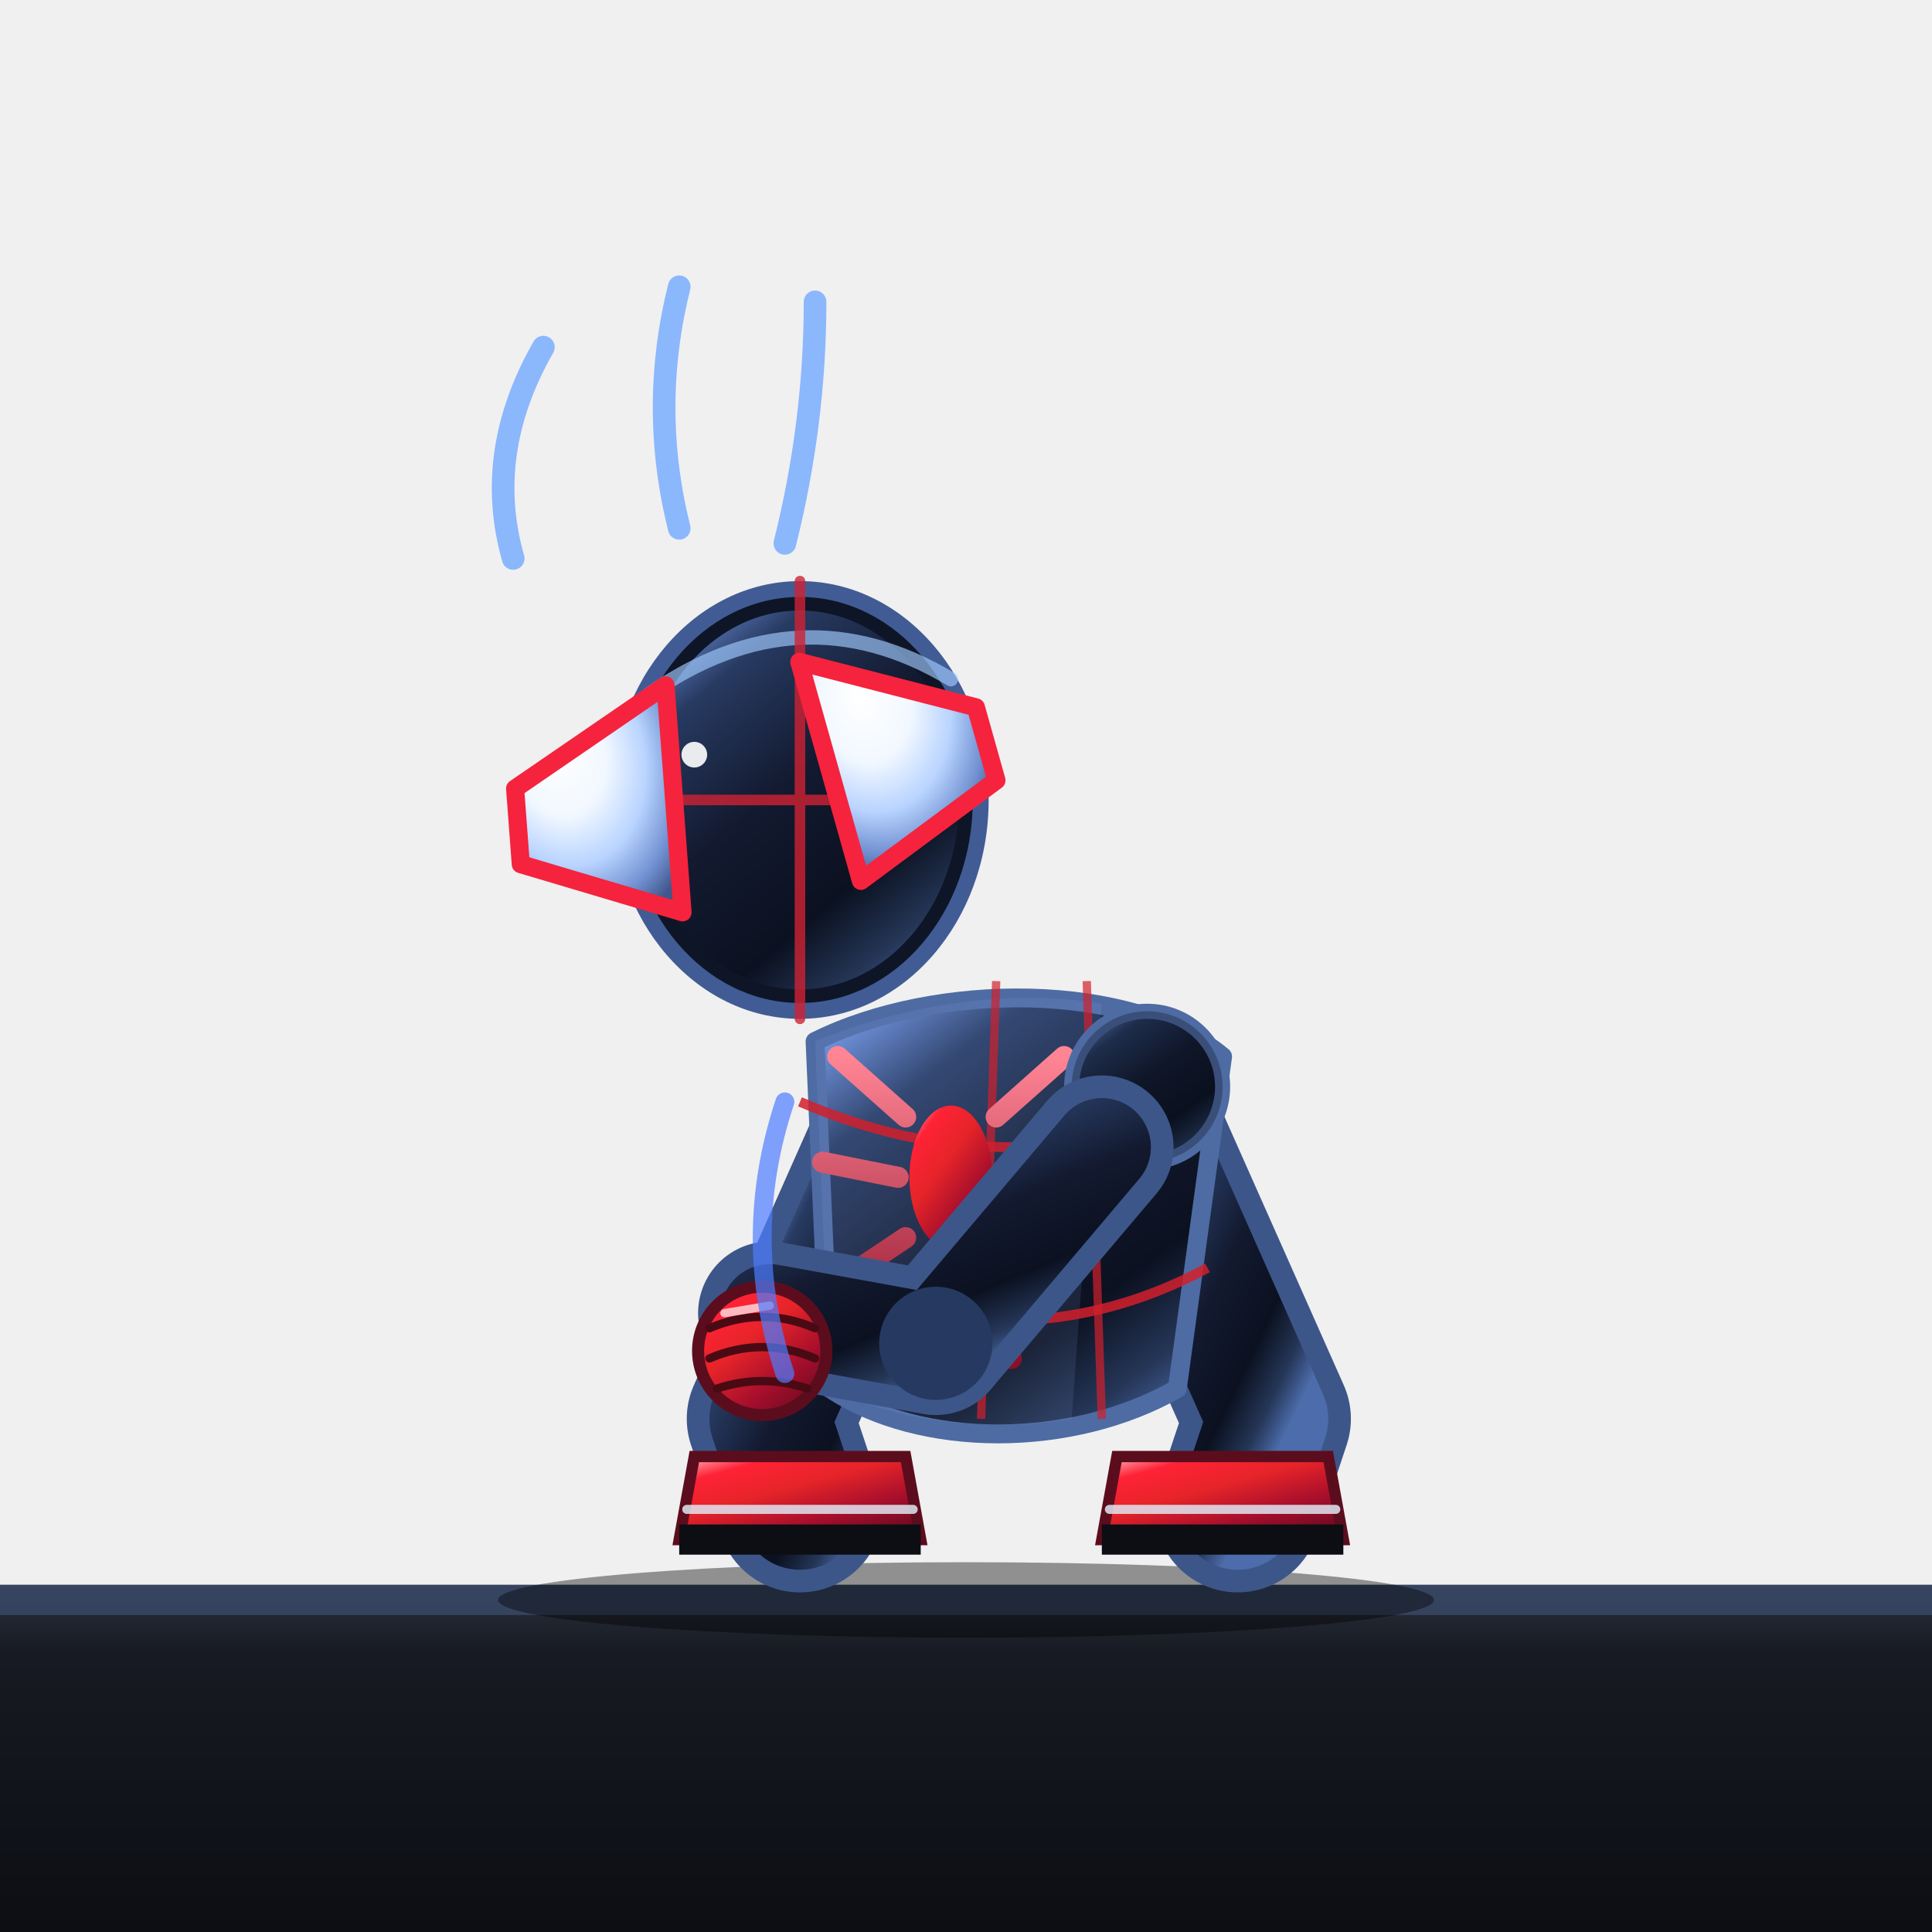
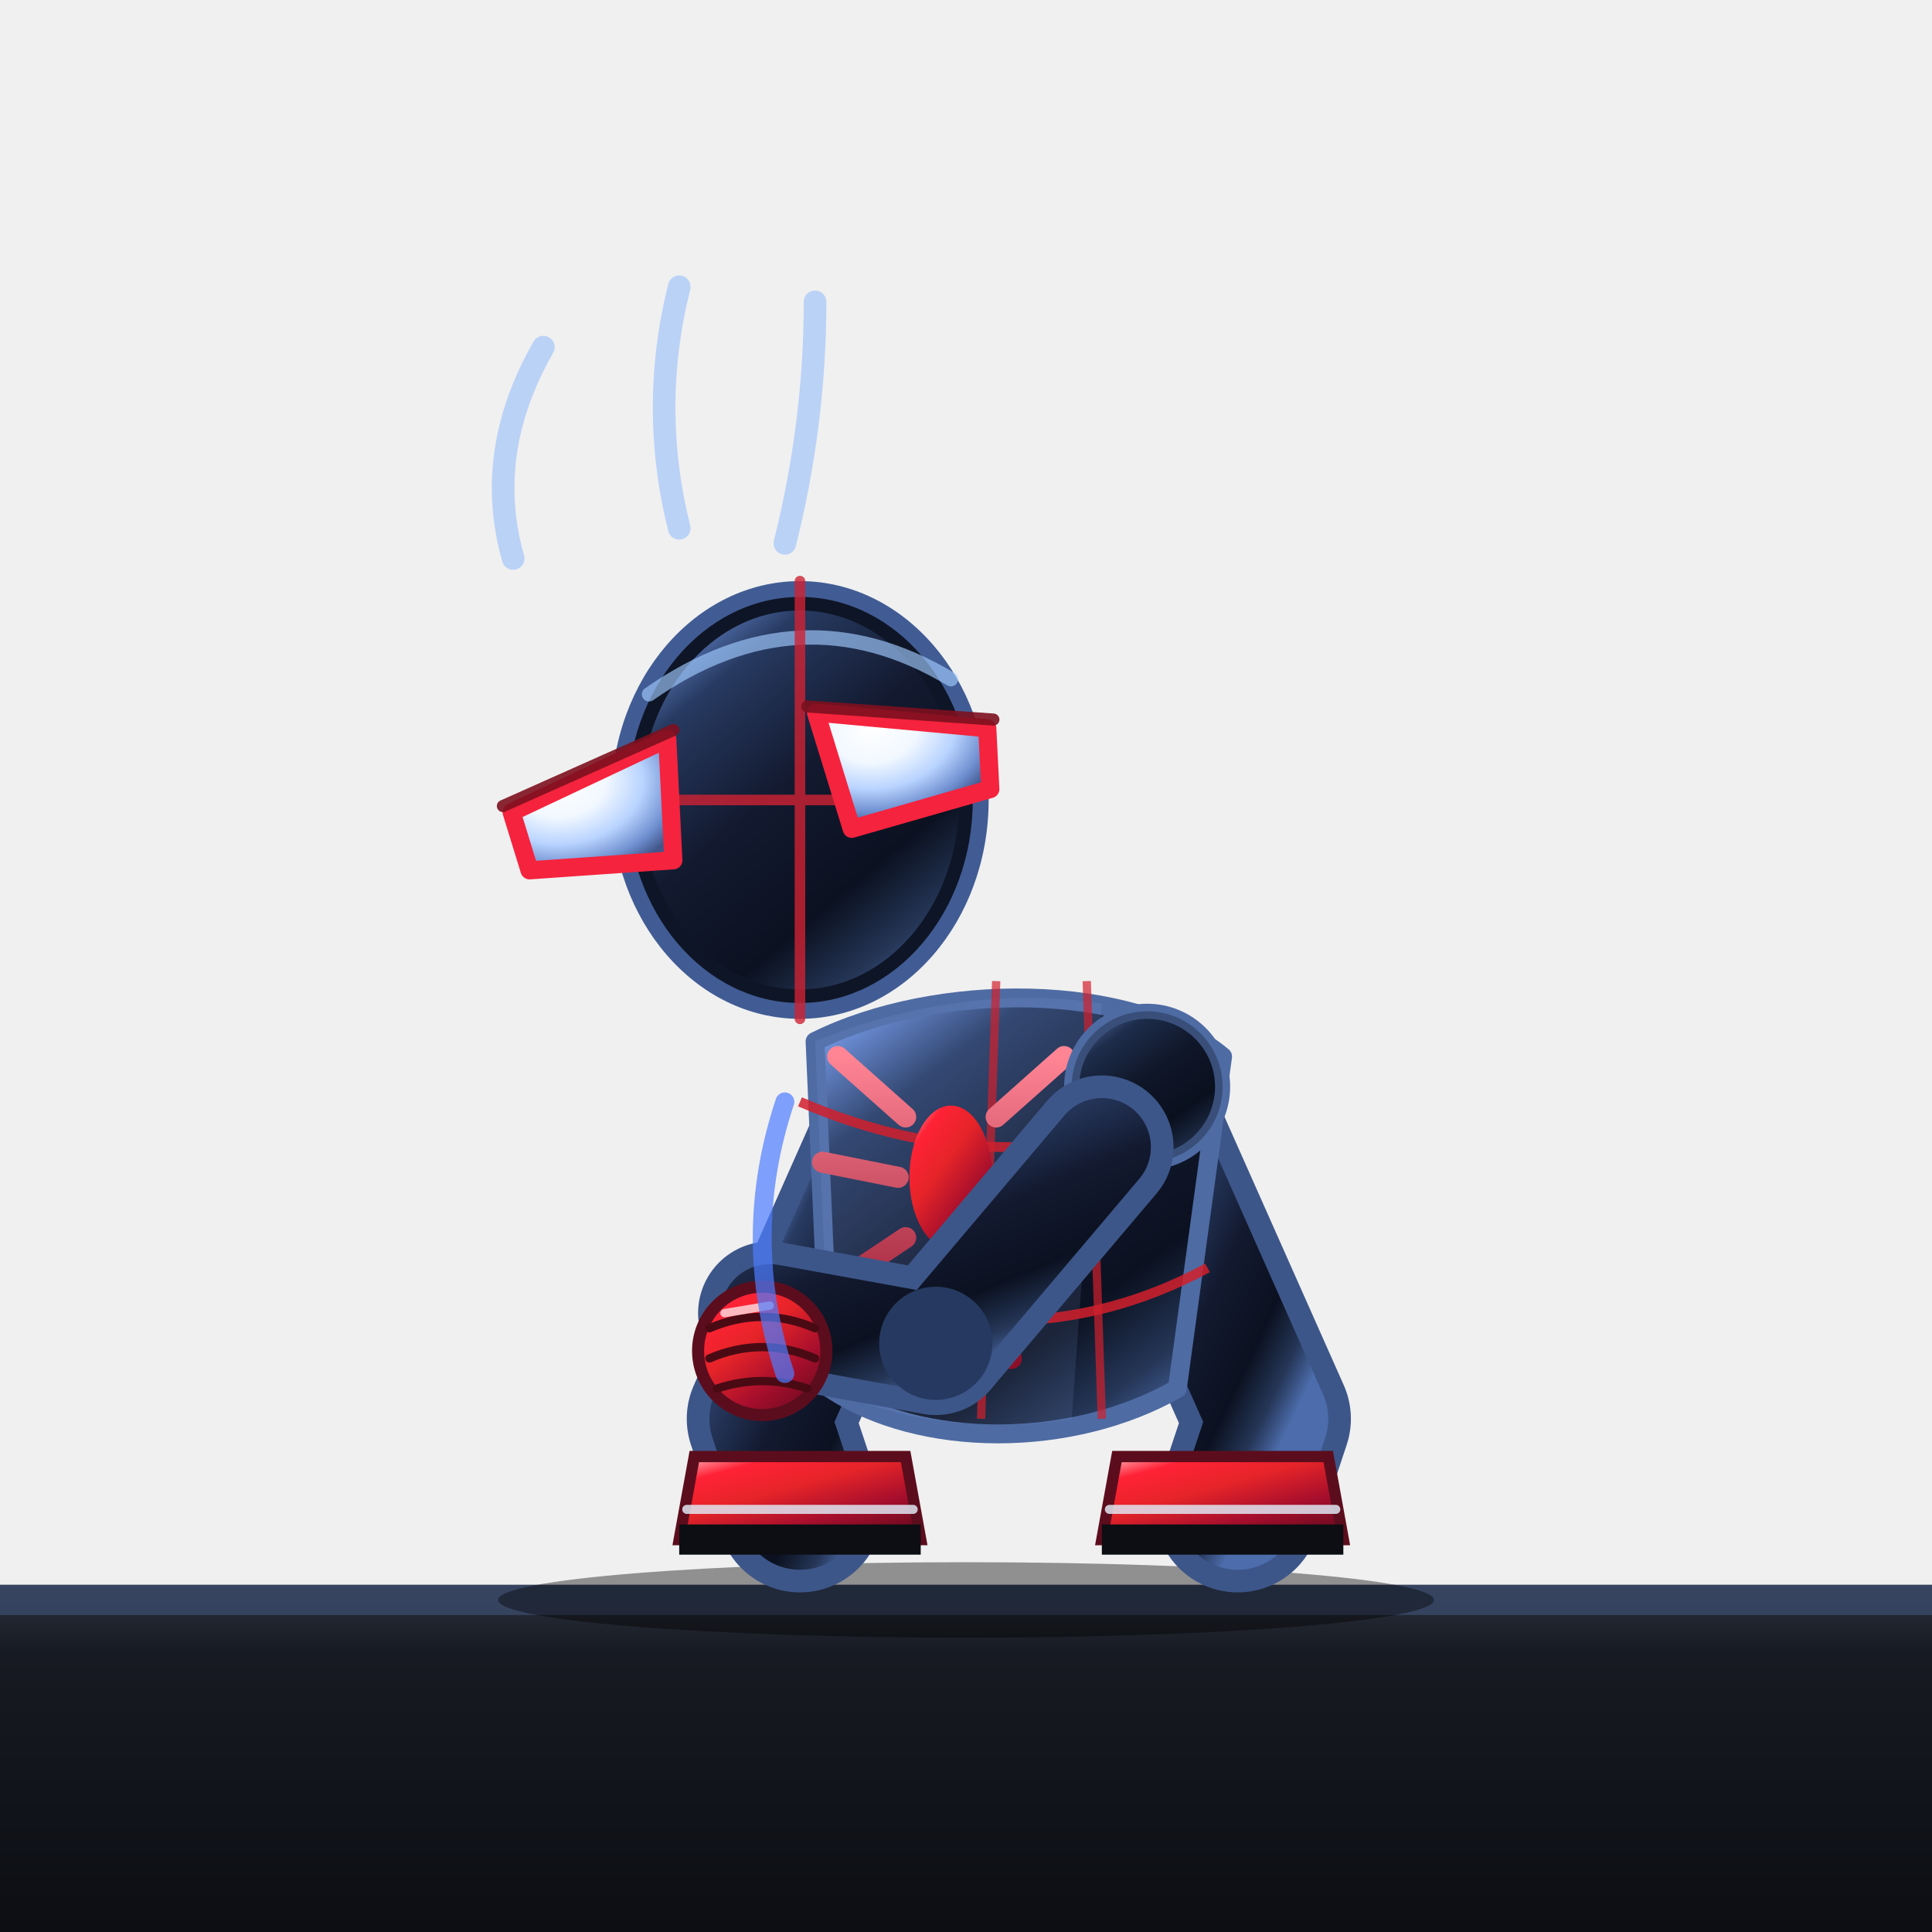
<svg xmlns="http://www.w3.org/2000/svg" width="256" height="256" viewBox="0 0 256 256" role="img" aria-labelledby="t4 d4">
  <defs>
    <linearGradient id="suit" x1="0.15" y1="0" x2="0.85" y2="1" color-interpolation="linearRGB">
      <stop offset="0" stop-color="#6f93e0" />
      <stop offset="0.18" stop-color="#273a61" />
      <stop offset="0.45" stop-color="#131a30" />
      <stop offset="0.72" stop-color="#0b1120" />
      <stop offset="0.88" stop-color="#253657" />
      <stop offset="1" stop-color="#4c6cab" />
    </linearGradient>
    <linearGradient id="red" x1="0" y1="0" x2="0.8" y2="1" color-interpolation="linearRGB">
      <stop offset="0" stop-color="#ffc6cd" />
      <stop offset="0.2" stop-color="#ff2236" />
      <stop offset="0.45" stop-color="#e62429" />
      <stop offset="0.75" stop-color="#a50e2c" />
      <stop offset="1" stop-color="#6d0a20" />
    </linearGradient>
    <linearGradient id="redD" x1="0" y1="0" x2="0" y2="1" color-interpolation="linearRGB">
      <stop offset="0" stop-color="#ff8595" />
      <stop offset="1" stop-color="#8d0f28" />
    </linearGradient>
    <radialGradient id="lens" cx="38%" cy="28%" r="75%" fx="30%" fy="20%" color-interpolation="linearRGB">
      <stop offset="0" stop-color="#ffffff" />
      <stop offset="0.35" stop-color="#f2f8ff" />
      <stop offset="0.62" stop-color="#b9d4ff" />
      <stop offset="0.85" stop-color="#6f8fd0" />
      <stop offset="1" stop-color="#42568c" />
    </radialGradient>
    <linearGradient id="ledge" x1="0" y1="0" x2="0" y2="1" color-interpolation="linearRGB">
      <stop offset="0" stop-color="#2b303c" />
      <stop offset="0.2" stop-color="#171a22" />
      <stop offset="1" stop-color="#0c0e13" />
    </linearGradient>
  </defs>
-   <g id="sense" stroke="#79adff" stroke-width="3" stroke-linecap="round" fill="none" opacity="0.85">
+   <g id="sense" stroke="#79adff" stroke-width="3" stroke-linecap="round" fill="none" opacity="0.45">
    <path d="M72 46 Q64 60 68 74" />
    <path d="M90 38 Q86 54 90 70" />
    <path d="M108 40 Q108 56 104 72" />
  </g>
  <g id="ledge">
    <rect x="0" y="210" width="256" height="46" fill="url(#ledge)" />
    <rect x="0" y="210" width="256" height="4" fill="#3a4a6a" opacity="0.8" />
  </g>
  <g id="shadow">
    <ellipse cx="128" cy="212" rx="62" ry="5" fill="#000" opacity="0.4" />
  </g>
  <g id="legs" stroke-linecap="round" stroke-linejoin="round">
    <path d="M118 152 L102 188 L106 200" fill="none" stroke="#3d5689" stroke-width="22" />
    <path d="M118 152 L102 188 L106 200" fill="none" stroke="url(#suit)" stroke-width="16" />
    <path d="M152 152 L168 188 L164 200" fill="none" stroke="#3d5689" stroke-width="22" />
    <path d="M152 152 L168 188 L164 200" fill="none" stroke="url(#suit)" stroke-width="16" />
  </g>
  <g id="boots">
    <path d="M92 193 L120 193 L122 204 L90 204Z" fill="url(#red)" stroke="#5c0d1d" stroke-width="1.5" />
    <path d="M91 200 L121 200" stroke="#dfe6f2" stroke-width="1.2" stroke-linecap="round" opacity="0.85" />
    <path d="M90 202 L122 202 L122 206 L90 206Z" fill="#0c0e13" />
    <path d="M148 193 L176 193 L178 204 L146 204Z" fill="url(#red)" stroke="#5c0d1d" stroke-width="1.5" />
    <path d="M147 200 L177 200" stroke="#dfe6f2" stroke-width="1.2" stroke-linecap="round" opacity="0.85" />
    <path d="M146 202 L178 202 L178 206 L146 206Z" fill="#0c0e13" />
  </g>
  <g id="torso">
    <path d="M108 138 C124 130 150 130 162 140 L156 184 C142 192 122 192 110 184Z" fill="url(#suit)" stroke="#4e6ba3" stroke-width="2.5" stroke-linejoin="round" />
    <path d="M108 138 C120 133 134 131 146 133 L142 188 C130 190 118 188 110 184Z" fill="#8fb6f5" opacity="0.12" />
    <path d="M106 146 Q134 158 160 146 M104 168 Q134 182 160 168" fill="none" stroke="#d21f2c" stroke-width="1.3" opacity="0.85" />
    <path d="M132 130 L130 188 M144 130 L146 188" fill="none" stroke="#d21f2c" stroke-width="1.1" opacity="0.7" />
    <g stroke="url(#redD)" stroke-width="2.8" stroke-linecap="round" fill="none">
      <ellipse cx="126" cy="156" rx="5.5" ry="9.5" fill="url(#red)" stroke="none" />
      <path d="M120 148 L111 140 M119 156 L109 154 M120 164 L111 170 M121 171 L118 180 M132 148 L141 140 M133 156 L143 154 M132 164 L141 170 M131 171 L134 180" />
    </g>
    <circle cx="152" cy="144" r="10" fill="url(#suit)" stroke="#4e6ba3" stroke-width="2" />
    <circle cx="152" cy="144" r="10" fill="#070c18" opacity="0.3" />
  </g>
  <g id="arm-perch" stroke-linecap="round" stroke-linejoin="round">
    <path d="M146 152 L124 178 L102 174" fill="none" stroke="#3d5689" stroke-width="19" />
    <path d="M146 152 L124 178 L102 174" fill="none" stroke="url(#suit)" stroke-width="13" />
  </g>
  <circle cx="124" cy="178" r="7.5" fill="#263a61" />
  <g id="glove">
    <circle cx="101" cy="179" r="8.5" fill="url(#red)" stroke="#5c0d1d" stroke-width="1.6" />
    <path d="M94 176 Q101 173 108 176 M94 180 Q101 177 108 180 M95 184 Q101 182 107 184" fill="none" stroke="#4a0a14" stroke-width="1.1" stroke-linecap="round" />
    <path d="M96 174 L102 173" stroke="#ffdfe4" stroke-width="1.1" stroke-linecap="round" opacity="0.8" />
  </g>
  <path d="M104 146 Q98 164 104 182" stroke="#4d7cff" stroke-width="2.5" fill="none" opacity="0.7" stroke-linecap="round" />
  <g id="head">
    <ellipse cx="106" cy="106" rx="25" ry="29" fill="#415c94" />
    <ellipse cx="106" cy="106" rx="22" ry="26" fill="url(#suit)" stroke="#0e1526" stroke-width="1.8" />
    <path d="M86 92 Q106 78 126 90" fill="none" stroke="#a1cbff" stroke-width="1.9" opacity="0.65" stroke-linecap="round" />
    <path d="M106 77 L106 135 M84 106 L128 106" fill="none" stroke="#cf2233" stroke-width="1.4" opacity="0.8" stroke-linecap="round" />
-     <g transform="translate(100,106) rotate(-10)">
-       <path d="M-31 -7 L-9 -17 L-12 13 L-32 3Z" fill="url(#lens)" stroke="#f5233d" stroke-width="2.4" stroke-linejoin="round" />
-       <path d="M31 -7 L9 -17 L12 13 L32 3Z" fill="url(#lens)" stroke="#f5233d" stroke-width="2.4" stroke-linejoin="round" />
+     <g id="lids" transform="translate(100,106) rotate(-10)">
+       <path d="M-32 -4 L-10 -10 L-12 6 L-31 4Z" fill="url(#lens)" stroke="#f5233d" stroke-width="2.4" stroke-linejoin="round" />
+       <path d="M32 -4 L10 -10 L12 6 L31 4Z" fill="url(#lens)" stroke="#f5233d" stroke-width="2.4" stroke-linejoin="round" />
+       <path d="M-33 -5 L-9 -11 M9 -11 L33 -5" fill="none" stroke="#7d0f1e" stroke-width="1.6" stroke-linecap="round" opacity="0.9" />
    </g>
-     <circle cx="92" cy="100" r="1.7" fill="#fff" opacity="0.9" />
  </g>
</svg>
